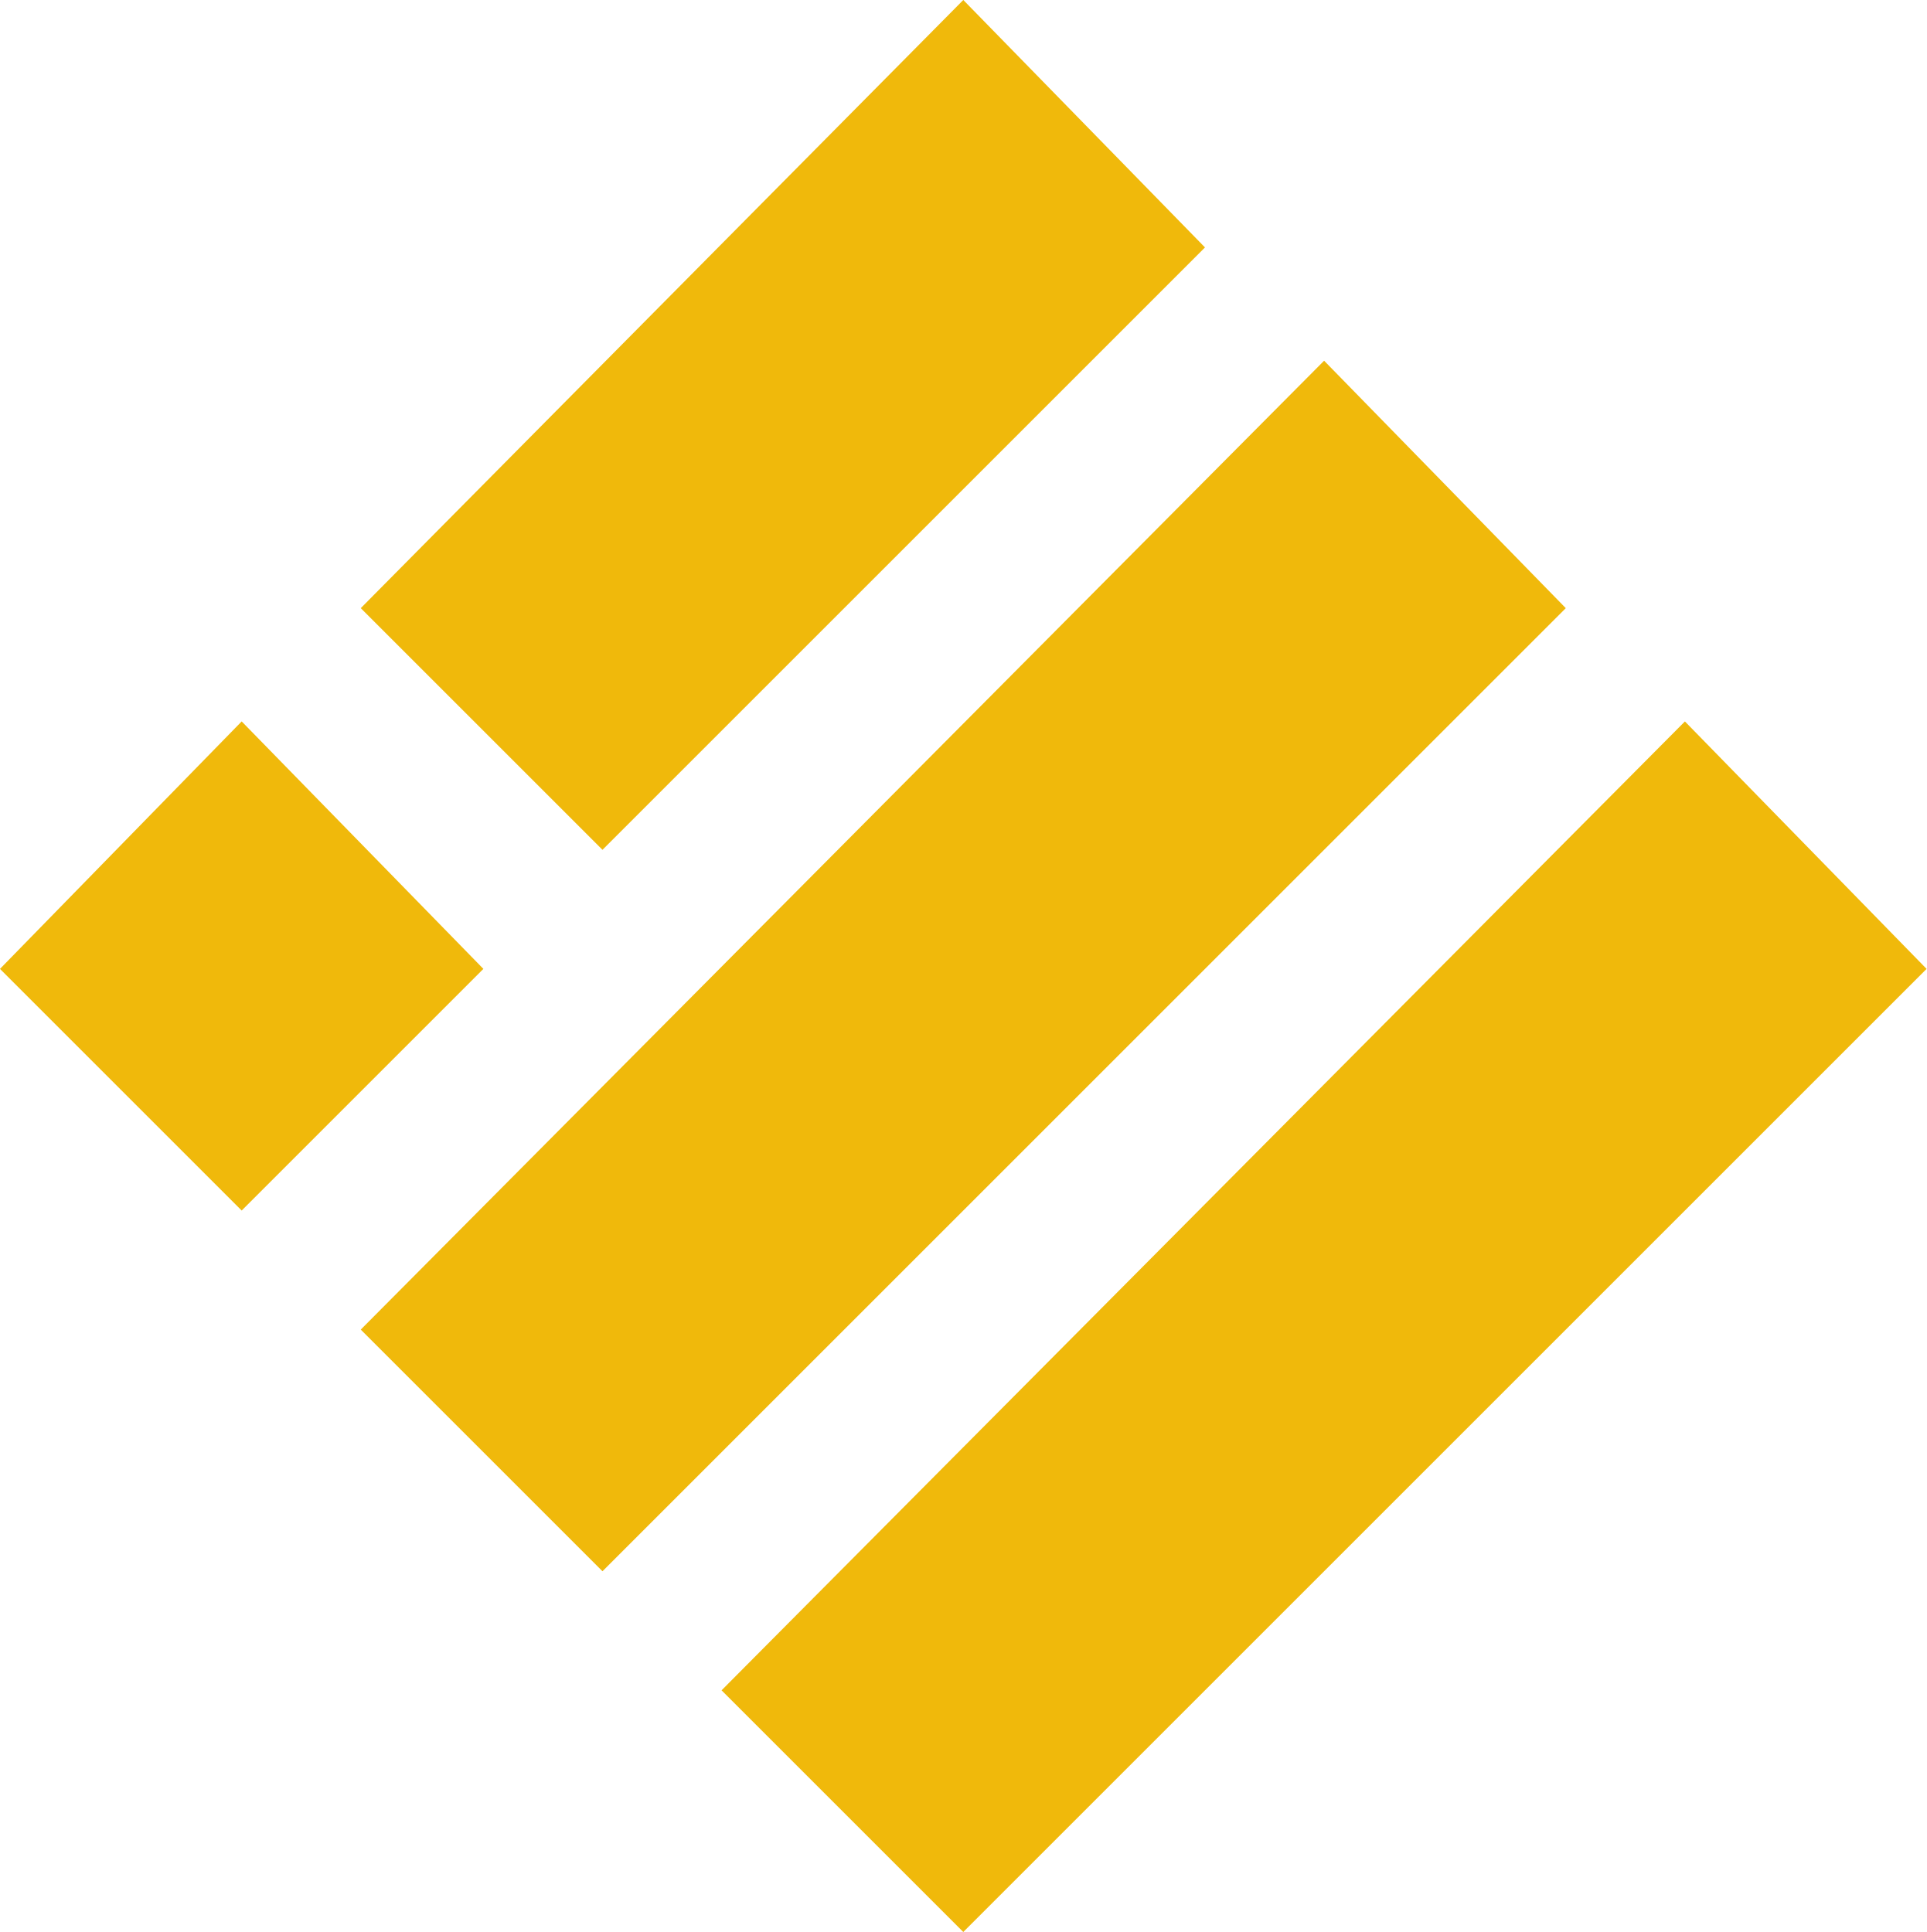
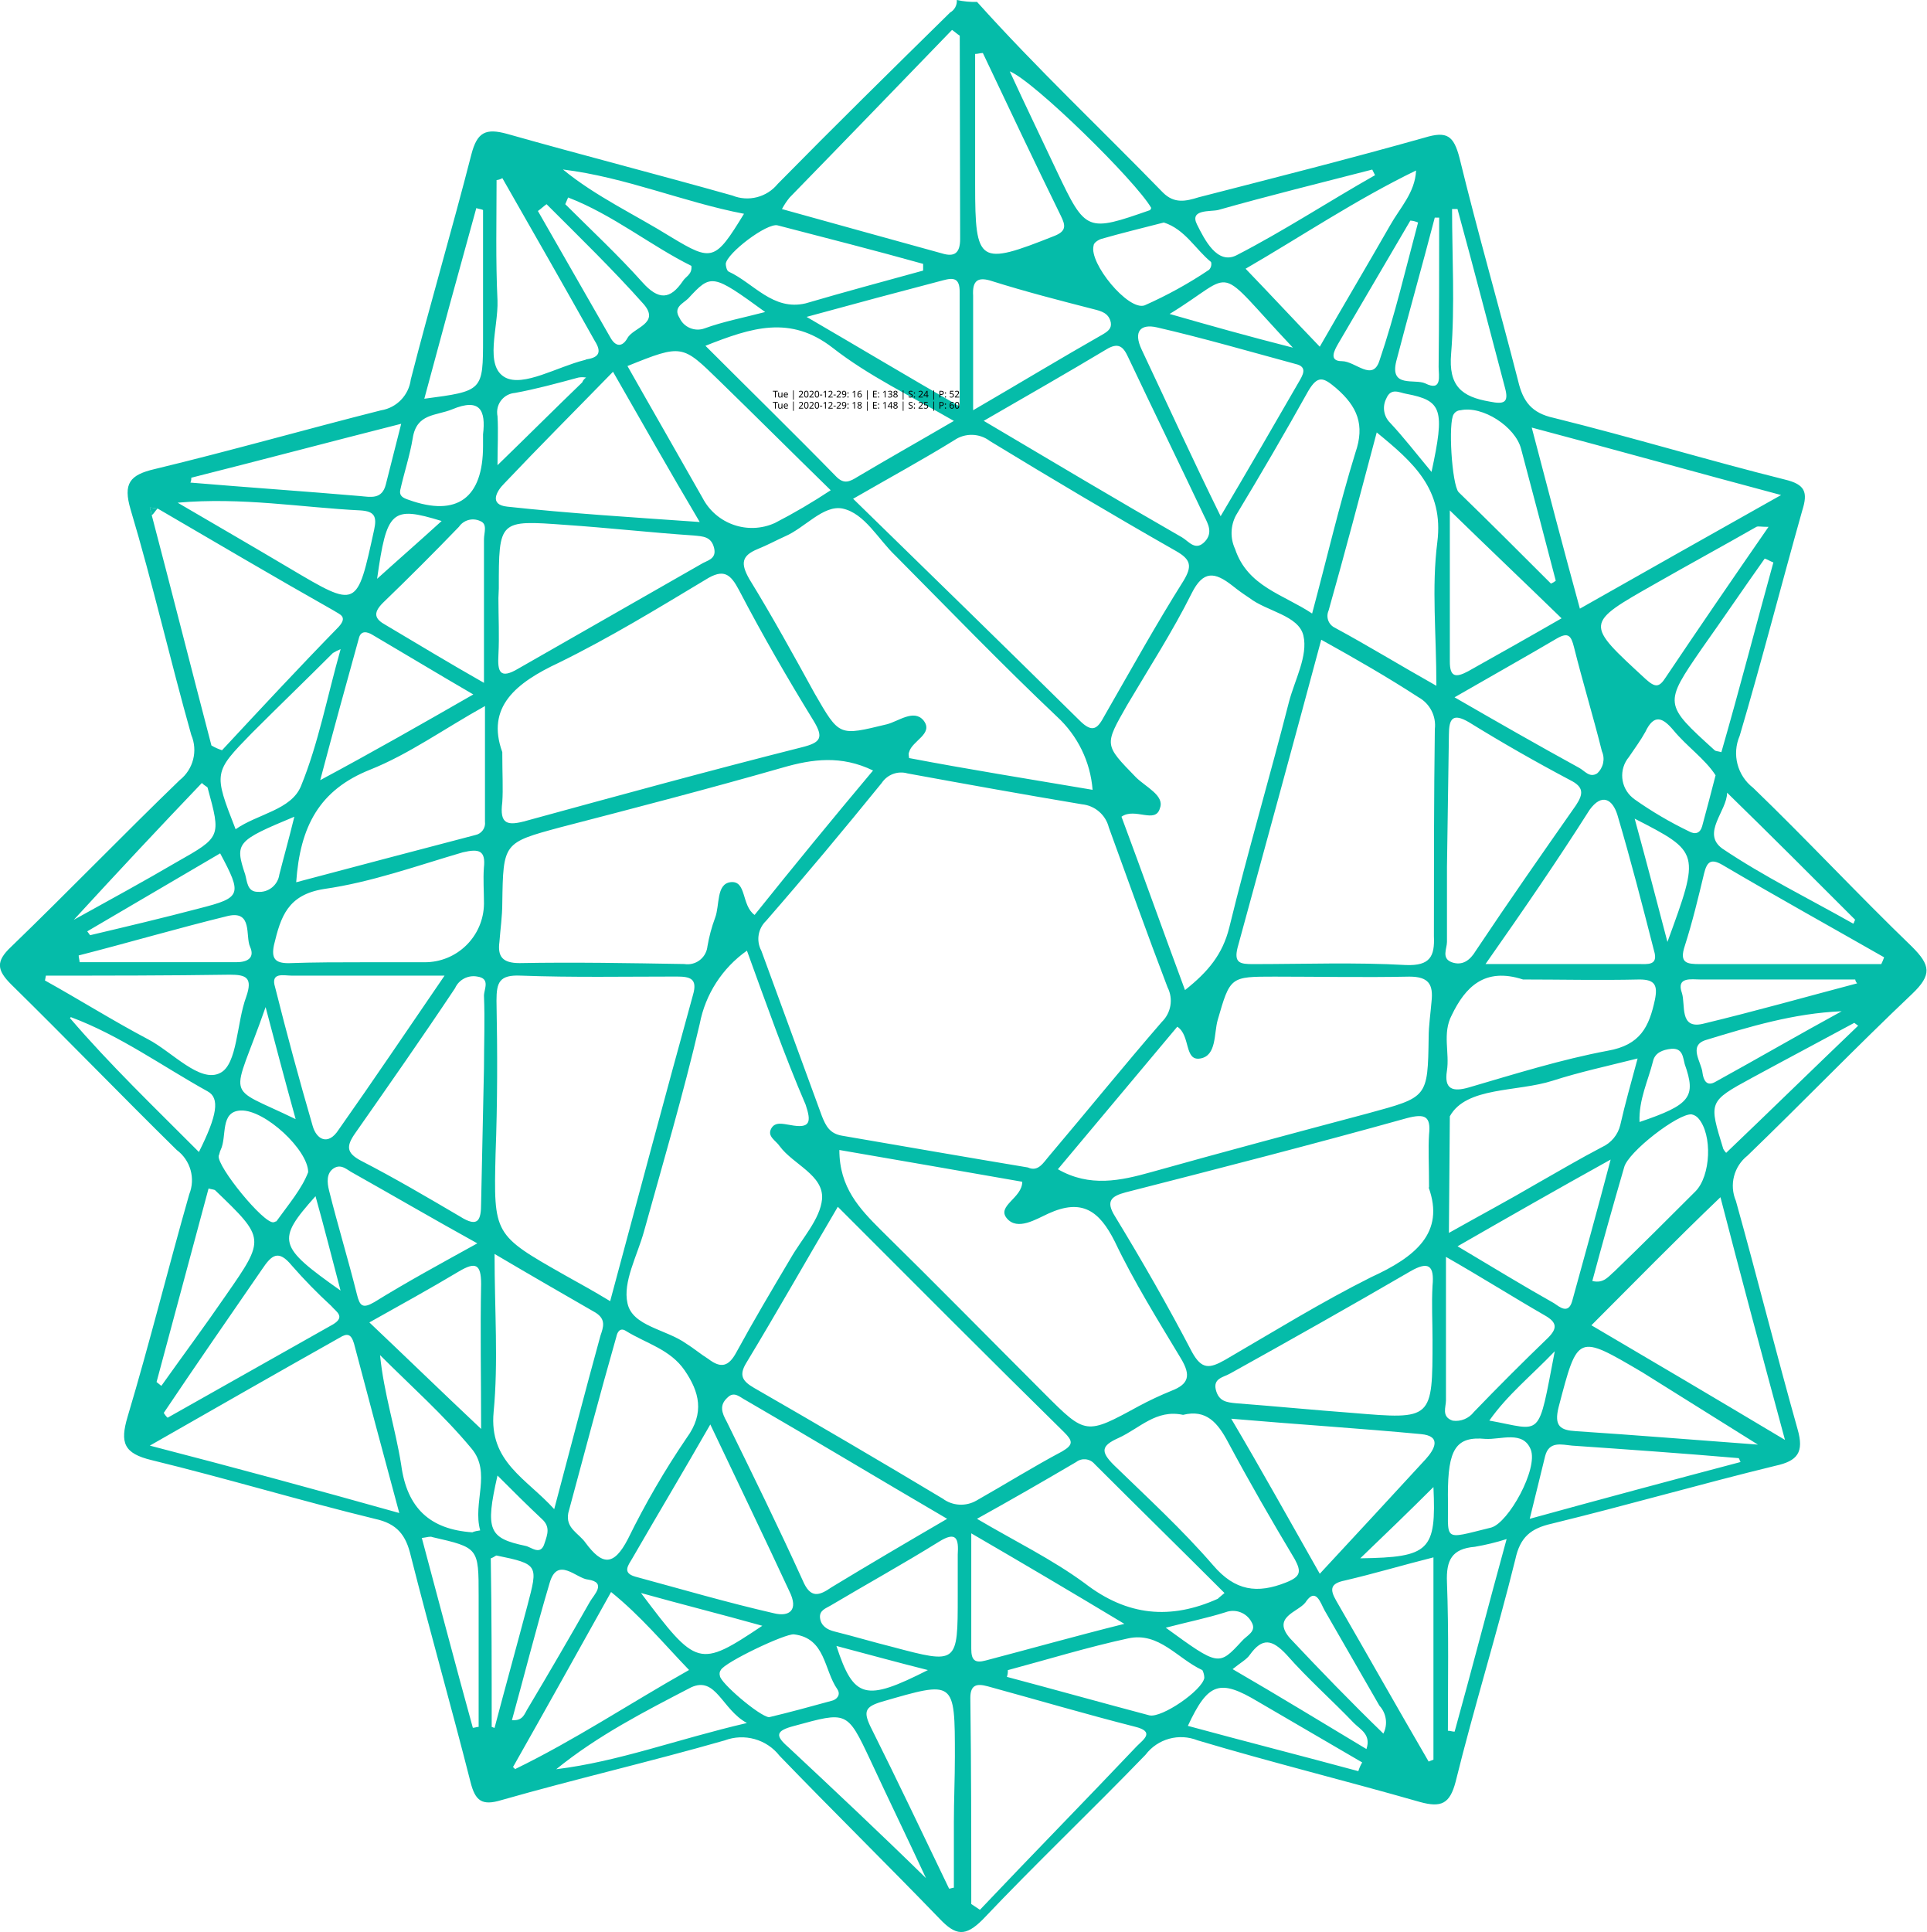
- <svg xmlns="http://www.w3.org/2000/svg" viewBox="0 0 336.41 337.42">
-   <defs>
-     <style>.cls-1{fill:#f0b90b;stroke:#f0b90b;}</style>
-   </defs>
-   <g id="Layer_2" data-name="Layer 2">
-     <g id="Layer_1-2" data-name="Layer 1">
-       <path class="cls-1" d="M168.2.71l41.5,42.5L105.2,147.71l-41.5-41.5Z" />
-       <path class="cls-1" d="M231.2,63.71l41.5,42.5L105.2,273.71l-41.5-41.5Z" />
-       <path class="cls-1" d="M42.2,126.71l41.5,42.5-41.5,41.5L.7,169.21Z" />
-       <path class="cls-1" d="M294.2,126.71l41.5,42.5L168.2,336.71l-41.5-41.5Z" />
-     </g>
+ <svg xmlns="http://www.w3.org/2000/svg" version="1.1" id="Layer_1" x="0px" y="0px" viewBox="0 0 2493 2499.7" style="enable-background:new 0 0 2493 2499.7;" xml:space="preserve">
+   <style type="text/css">
+ 	.st0{fill:#05BCA9;}
+ 	.st1{font-family:'MyriadPro-Regular';}
+ 	.st2{font-size:12px;}
+ </style>
+   <g>
+     <path class="st0" d="M2474.3,1224.9c-69.8-67.3-135.8-138.3-205.6-205.6c-20.5-15.8-27.7-43.5-17.4-67.3   c28.7-97.2,53.6-194.4,81-291.6c7.5-23.7,3.7-33.6-22.4-39.9c-99.7-24.9-198.1-54.8-299.1-79.8c-28.7-6.2-39.9-21.2-46.1-47.4   c-24.9-97.2-52.3-191.9-76-289.1c-7.5-28.7-16.2-34.9-44.9-26.2c-97.2,27.4-195.6,52.3-292.8,77.3c-16.2,5-31.2,8.7-46.1-6.2   C1425.1,167,1341.6,88.5,1264.4,2.5l0,0c-8.8,0.2-17.6-0.6-26.2-2.5c0.5,6.6-2.9,13-8.7,16.2c-74.8,73.5-149.5,147-223.1,221.8   c-14.1,17.3-37.9,23.4-58.6,15c-97.2-27.4-194.4-52.3-291.6-79.8c-27.4-7.5-38.6-2.5-46.1,26.2c-24.9,97.2-53.6,194.4-78.5,291.6   c-2.6,20.4-18.3,36.7-38.6,39.9c-98.4,24.9-194.4,52.3-292.8,76c-32.4,7.5-41.1,18.7-31.2,52.3c28.7,96,51.1,194.4,78.5,291.6   c8.8,20.7,2.7,44.6-15,58.6c-73.5,71-144.6,144.6-218.1,215.6c-19.9,18.7-18.7,29.9,0,48.6c72.3,71,142.1,143.3,214.3,214.3   c17.8,13.2,24.5,36.8,16.2,57.3c-27.4,96-51.1,191.9-79.8,287.9c-10,33.6-5,47.4,31.2,56.1c97.2,23.7,191.9,52.3,289.1,76   c28.7,6.2,39.9,21.2,46.1,47.4c24.9,98.4,52.3,194.4,77.3,292.8c6.2,24.9,15,31.2,39.9,23.7c96-27.4,193.1-49.8,289.1-77.3   c25.5-9.6,54.3-1.5,71,19.9c68.5,71,138.3,139.6,206.9,210.6c21.2,22.4,33.6,23.7,56.1,1.2c68.5-72.3,140.8-140.8,210.6-213.1   c15.7-20.7,43.2-28.3,67.3-18.7c96,28.7,191.9,52.3,287.9,79.8c27.4,7.5,38.6,2.5,46.1-26.2c23.7-96,53.6-191.9,77.3-287.9   c6.2-28.7,19.9-39.9,47.4-46.1c97.2-23.7,191.9-51.1,289.1-74.8c28.7-6.2,37.4-17.4,28.7-47.4c-27.4-97.2-52.3-196.9-79.8-295.3   c-8.8-20.7-2.7-44.6,15-58.6c71-68.5,140.8-140.8,213.1-209.3C2500.5,1261.1,2498,1248.6,2474.3,1224.9z M626.3,1168.9   c0,0.1,0,0.2,0,0.3c-0.4,42.3-35,76.2-77.3,75.8h-77.3l0,0c-32.4,0-64.8,0-98.4,1.2c-17.4,0-22.4-6.2-18.7-23.7   c8.7-36.1,17.4-64.8,64.8-72.3c61.1-8.7,119.6-29.9,179.4-47.4c21.2-5,29.9-2.5,27.4,19.9C625.1,1137.7,626.3,1153.9,626.3,1168.9z    M622.6,1848.8c-51.4-48.4-97.4-93.1-144.6-137.8c39.9-22.4,78.5-43.6,115.9-66c21.2-12.5,28.7-10,28.7,16.2   C621.4,1722,622.6,1784.2,622.6,1848.8z M484.3,1684.8c-15,8.7-18.7,5-22.4-10c-11.2-44.9-24.9-89.7-36.1-134.6   c-2.5-10-3.7-22.4,6.2-28.7c10-6.2,17.4,2.5,24.9,6.2c51.1,28.7,102.2,58.6,160.8,91C570.3,1634.9,526.6,1658.6,484.3,1684.8z    M389.6,1016.8c-12.5,31.2-56.1,36.1-84.7,56.1v0c-28.7-73.5-28.7-73.5,21.2-124.6c34.9-34.9,69.8-68.5,104.7-103.4   c3.2-2,6.5-3.6,10-5C423.2,902.2,412,962,389.6,1016.8z M464.3,826.2c2.5-11.2,11.2-8.7,17.4-5c42.4,24.9,83.5,49.8,130.8,77.3h0   c-67.3,38.6-128.4,73.5-198.1,110.9C431.9,943.3,448.1,884.7,464.3,826.2z M333.5,1153.9c-13.7,0-13.7-13.7-16.2-22.4   c-13.7-41.1-11.2-43.6,63.6-74.8c-7,28.7-13.7,52.3-19.4,74.8C359.6,1145.2,347.3,1155.1,333.5,1153.9z M258.7,1175.1   c-47.4,12.5-94.7,23.7-142.1,34.9l-3.7-5l172-100.9C313.6,1157.7,312.3,1161.4,258.7,1175.1z M294.9,1185.1   c32.4-7.5,22.4,26.2,28.7,39.9c6.2,13.7-2.5,19.9-17.4,19.9H103c0-2.5-1.2-6.2-1.2-8.7C165.3,1220,228.8,1201.3,294.9,1185.1z    M343.7,1303c12.4,47.1,24.8,94.2,38.9,145C288.1,1402,300.3,1427.9,343.7,1303z M311.6,1436.8c31.2-1.2,87.2,51.1,87.2,79.8h0   c-8,21.2-24.9,41.1-41.1,63.6c-1.2,0-2.5,1.2-3.7,1.2c-12.5,2.5-73.5-72.3-71-86c1.2-2.5,1.2-5,2.5-7.5   C294.1,1470.4,284.2,1438,311.6,1436.8z M339,1642.4c12.5-18.7,21.2-26.2,38.6-5c16.1,18.4,33.1,35.8,51.1,52.3   c6.2,7.5,18.7,13.7,2.5,23.7c-71,39.9-143.3,81-214.3,120.9c-2-1.8-3.6-3.9-5-6.2C253.7,1765.8,296.1,1704.7,339,1642.4z    M408.3,1547.7L408.3,1547.7c11.2,39.9,21.2,79.8,32.4,122.1C359.7,1612.5,357.2,1605,408.3,1547.7z M438.2,1461.7   c-13.7,21.2-28.7,12.5-33.6-5c-17.4-59.8-33.6-119.6-48.6-179.4c-6.2-19.9,11.2-15,21.2-15h198.1   C526.6,1333.4,483,1398.2,438.2,1461.7z M615.1,1080.4c-76,19.9-152,39.9-231.8,61.1l0,0c5-72.3,29.9-119.6,96-145.8   c49.8-19.9,94.7-52.3,148.3-82.2v149.5C628.7,1071.1,623.3,1078.8,615.1,1080.4z M626.3,697.8v185.7h0   c-46.1-26.2-87.2-51.1-127.1-74.8c-13.7-7.5-17.4-15-3.7-28.7c33.6-32.4,66-64.8,98.4-98.4c6.1-8.9,17.7-12,27.4-7.5   C631.3,677.9,626.3,689.1,626.3,697.8z M488,748.9c12.5-88.5,18.7-94.7,83.5-74.8C542.8,700.3,514.2,725.2,488,748.9z M616.4,269.2   c2.5,1.2,6.2,1.2,8.7,2.5l0,165.7c0,68.5,0,68.5-76,78.5C571.5,432.4,593.9,350.2,616.4,269.2z M534.1,567   c5-32.4,29.9-28.7,51.1-37.4c36.1-15,43.6,1.2,39.9,32.4v15h0c0,67.3-33.6,92.2-96,69.8c-7.5-2.5-12.5-5-11.2-12.5   C522.9,611.8,530.4,589.4,534.1,567z M247.5,618.1c89-22.4,178.2-46.1,271.7-69.8c-7.5,29.9-13.7,53.6-19.9,78.5   c-5,19.9-19.9,16.2-33.6,15c-72.3-6.2-145.8-11.2-219.3-17.4C247.3,622.4,247.7,620.2,247.5,618.1z M466.8,660.4   c17.4,1.2,21.2,7.5,17.4,24.9c-22.4,102.2-21.2,102.2-109.7,49.8c-46.1-27.4-93.5-54.8-144.6-84.7   C313.6,643,390.8,656.7,466.8,660.4z M196.4,666.7c-1.2-3.7-1.2-6.2-2.5-10c3.7,0,6.2,1.2,10,1.2h0c74.8,43.6,150.8,88.5,228,132.1   c7.5,5,18.7,7.5,6.2,21.2c-51.1,52.3-100.9,105.9-150.8,159.5c-4.8-1.6-9.4-3.6-13.7-6.2C247.5,864.8,222.6,766.4,196.4,666.7z    M261.2,1013.1c3.7,3.7,7.5,5,7.5,6.2c17.4,63.6,17.4,63.6-39.9,96c-42.4,24.9-86,48.6-133.3,74.8   C152.8,1127.7,206.4,1070.4,261.2,1013.1z M59.4,1262.3L59.4,1262.3c79.8,0,158.3,0,238-1.2c21.2,0,29.9,3.7,21.2,28.7   c-12.5,33.6-11.2,87.2-33.6,98.4c-26.2,13.7-62.3-27.4-93.5-43.6c-44.9-23.7-88.5-51.1-133.3-76   C58.6,1266.5,59.1,1264.4,59.4,1262.3z M90.5,1317.2l1.2-1.2c63.6,23.7,118.4,63.6,176.9,96c16.2,8.7,12.5,31.2-11.2,78.5   C200.2,1433,142.8,1378.2,90.5,1317.2z M269.9,1537.7c3.7,1.2,7.5,1.2,8.7,2.5c64.8,62.3,64.8,62.3,13.7,135.8   c-27.4,39.9-56.1,78.5-83.5,117.1l-6.2-5L269.9,1537.7z M193.9,1870.4c87.2-49.8,165.7-94.7,245.5-139.6c10-6.2,15-5,18.7,7.5   c18.7,71,37.4,140.8,58.6,219.3C405.8,1926.5,304.8,1899.1,193.9,1870.4z M619.4,2234.3c-2.5,0-5,1.2-7.5,1.2   c-22.4-81-43.6-162-66-245.5l-0.5,0c8.7-1.2,11.2-2.5,14.2-1.2c59.8,13.7,59.8,13.7,59.8,76V2234.3z M621.4,1980.1   c-8.7,1.2-10,2.5-10,2.5c-54.8-3.7-84.7-31.2-92.2-87.2c-7.5-47.4-22.4-92.2-27.4-142.1c39.9,39.9,82.2,77.3,118.4,120.9   C636.3,1905.3,611.4,1944,621.4,1980.1z M626.3,1382l-3.7,174.5c0,22.4-3.7,32.4-27.4,17.4c-42.4-24.9-84.7-49.8-128.4-72.3   c-18.7-10-18.7-18.7-7.5-34.9c43.6-62.3,87.2-124.6,129.6-188.2c4.9-11,16.8-17.2,28.7-15c17.4,2.5,8.7,16.2,8.7,24.9   C627.6,1319.6,626.3,1350.8,626.3,1382z M1698,793.8c-37.4-24.9-83.5-34.9-99.7-83.5c-6.5-13.9-6-30.1,1.2-43.6   c32.4-53.6,63.6-107.2,93.5-160.8c12.5-21.2,19.9-17.4,36.1-3.7c27.4,23.7,37.4,47.4,24.9,83.5C1732.9,654.2,1716.7,724,1698,793.8   z M1853.8,1733.4L1853.8,1733.4c0,103.4,0,103.4-103.4,94.7c-49.8-3.7-100.9-8.7-150.8-12.5c-12.5-1.2-22.4-2.5-26.2-17.4   c-3.7-15,10-16.2,18.7-21.2c78.5-43.6,155.8-87.2,233-132.1c23.7-13.7,31.2-7.5,28.7,18.7   C1852.5,1687.3,1853.8,1709.7,1853.8,1733.4z M1403.9,2048.6c-42.4-31.2-91-54.8-139.6-83.5c44.9-24.9,86-48.6,128.4-73.5   c7.3-5.6,17.7-4.5,23.7,2.5c54.8,54.8,110.9,109.7,168.2,167l0,0c-7.5,6.2-8.7,7.5-8.7,7.5C1514.8,2096,1458.8,2091,1403.9,2048.6z    M1455,2101c-64.8,16.2-122.1,32.4-179.4,47.4c-13.7,3.7-18.7,0-18.7-15v-149.5C1325.4,2023.7,1386.5,2059.8,1455,2101z    M822,2039.9c-17.4-5-8.7-15-3.7-23.7c32.4-56.1,66-112.2,100.9-173.2l0,0c36.1,76,69.8,145.8,102.2,215.6   c12.5,24.9,0,33.6-19.9,28.7C941.6,2073.6,881.8,2056.1,822,2039.9z M986.5,2103.5c-82.2,54.8-84.7,53.6-157-42.4   C883,2076,932.9,2088.5,986.5,2103.5z M797.6,1729.6c1.2-6.2,5-12.5,12.5-7.5c26.2,16.2,57.3,23.7,76,51.1s26.2,54.8,2.5,87.2   c-28.4,41.7-53.8,85.5-76,130.8c-18.7,36.1-33.6,33.6-54.8,5c-8.7-12.5-26.2-18.7-22.4-38.6v0   C755.9,1881.7,775.9,1805.6,797.6,1729.6z M643.8,538.3c-0.2-1-0.4-2.1-0.4-3.1c-1.1-13.7,9.2-25.7,22.9-26.8   c27.4-5,54.8-12.5,82.2-19.9h0c3.3-0.6,6.7-0.6,10,0c-2.3,1.5-4.1,3.7-5,6.2c-34.9,33.6-69.8,68.5-109.7,107.2   C643.8,578.2,645,558.3,643.8,538.3z M652.5,625.6c44.9-47.4,91-93.5,140.8-144.6h0c38.6,67.3,72.3,127.1,112.2,194.4   c-88.5-6.2-169.5-11.2-249.2-19.9C632.6,653,642.5,635.5,652.5,625.6z M1077.4,449.9c46.1,36.1,100.9,62.3,157,94.7   c-44.9,26.2-84.7,48.6-124.6,72.3c-10,6.2-17.4,10-27.4,0c-54.8-56.1-110.9-110.9-169.5-169.5   C972.8,423.7,1022.6,407.5,1077.4,449.9z M1043.8,410L1043.8,410c63.6-17.4,119.6-32.4,176.9-47.4c13.7-3.7,21.2-2.5,21.2,15v148.3   C1174.6,487.2,1112.3,449.9,1043.8,410z M1195.1,932.1c-12.5-15-32.4,1.2-47.4,5c-62.3,15-61.1,16.2-93.5-39.9   c-27.4-49.8-54.8-99.7-84.7-148.3c-11.2-19.9-10-29.9,11.2-38.6c12.5-5,23.7-11.2,34.9-16.2c26.2-11.2,49.8-41.1,74.8-36.1   c28.7,6.2,46.1,39.9,68.5,61.1c69.3,69.8,137.8,140.8,208.9,208.1c26.8,24.6,43.3,58.4,46.1,94.7l0,0   c-80.5-13.7-159.5-26.2-237.5-41.1c0-2.5-1.2-5,0-7.5C1180.1,958.3,1208.8,949.5,1195.1,932.1z M645,773.8l0.5-12.5   c0-88.5,0-88.5,86-82.2c54.8,3.7,110.9,10,165.7,13.7c12.5,1.2,23.2,1.2,26.9,16.2s-10,16.2-17.4,21.2L671.2,864.8   c-24.9,15-27.4,3.7-26.2-17.4C646.3,822.4,645,798.8,645,773.8z M723.5,857.3c66-32.4,127.1-69.8,189.4-107.2   c23.7-15,32.4-7.5,43.6,13.7c29.9,57.3,62.3,113.4,96,168.2c13.7,22.4,10,28.7-15,34.9c-118.4,29.9-236.8,62.3-355.1,94.7   c-26.2,7.5-36.1,5-32.4-23.7c1.2-17.4,0-36.1,0-64.8h0C628.8,914.7,667.5,883.5,723.5,857.3z M646.3,1218.7   c1.2-16.2,3.7-33.6,3.7-49.8c1.2-78.5,1.2-78.5,74.8-98.4c96-24.9,191.9-49.8,287.9-77.3c38.6-11.2,76-16.2,117.1,3.7l0,0   c-52.3,62.3-103.4,124.6-153.3,186.9c-17.4-12.5-10-44.9-31.2-42.4c-18.7,2.5-13.7,29.9-19.9,46.1c-4.5,12.1-7.8,24.6-10,37.4   c0,0.3-0.1,0.7-0.1,1c-2.3,14.1-15.6,23.7-29.8,21.4c-71-1.2-142.1-2.5-213.1-1.2C650,1246.1,643.8,1237.4,646.3,1218.7z    M911.7,424.9c-12.7,4.6-26.8-1.4-32.4-13.7c-8.7-13.7,5-18.7,11.2-24.9c29.9-32.4,31.2-32.4,99.7,17.4   C961.5,411.2,935.4,416.2,911.7,424.9z M883.5,363.9c-16.2,23.7-31.2,24.9-52.3,1.2c-31.2-34.9-66-67.3-99.7-100.9   c1.2-2.5,2.5-6.2,3.7-8.7c58.1,22.4,106.7,62.3,159.5,88.5C896,355.1,887.3,357.6,883.5,363.9z M930.4,492.2   c47.4,46.1,93.5,92.2,144.6,142.1c-23.3,15.4-47.4,29.6-72.3,42.4c-34.8,15.7-75.8,1.5-93.5-32.4c-32.4-57.3-64.8-113.4-97.2-170.7   h0C883,444.9,883,446.1,930.4,492.2z M642.5,1294.7c0-23.7,3.7-33.6,31.2-32.4c67.3,2.5,134.6,1.2,201.9,1.2   c17.4,0,27.4,2.5,21.2,23.7c-36.1,130.8-71,261.7-107.2,396.3c-22.4-13.7-41.1-23.7-58.6-33.6c-92.2-52.3-92.2-52.3-89.7-157   C643.8,1426.8,643.8,1360.8,642.5,1294.7z M940.4,1839.3c-6.2-11.2-10-21.2,1.2-31.2c8.7-8.7,16.2,0,23.7,3.7   c86,49.8,170.7,100.9,260.4,153.3c-53.6,31.2-102.2,59.8-149.5,88.5c-16.2,11.2-27.4,15-37.4-8.7   C1007.7,1976.4,974,1907.8,940.4,1839.3z M916.7,1758.3c-10-6.2-18.7-13.7-28.7-19.9c-26.2-18.7-69.8-22.4-76-52.3   c-6.2-27.4,12.5-61.1,21.2-92.2c24.9-89.7,51.1-178.2,72.3-269.2c7.3-38.3,29.2-72.2,61.1-94.7c24.9,68.5,48.6,135.8,76,199.4   c7.5,22.4,6.2,31.2-19.9,26.2c-8.7-1.2-19.9-5-24.9,5s6.2,15,11.2,22.4c17.4,23.7,57.3,37.4,54.8,68.5   c-2.5,26.2-26.2,51.1-41.1,77.3c-23.7,39.9-47.4,79.8-69.8,120.9C942.9,1768.3,932.9,1770.7,916.7,1758.3z M1063.7,1444.3   c-26.2-71-52.3-143.3-78.5-214.3c-6.9-12.8-4.3-28.6,6.2-38.6c51.1-58.6,100.9-118.4,149.5-178.2c7.3-11.1,20.9-16.2,33.6-12.5   c74.8,13.7,150.8,27.4,225.5,39.9c16.8,1.6,30.8,13.6,34.9,29.9c24.9,68.5,49.8,138.3,76,206.9c7.7,15,4.6,33.2-7.5,44.9   c-48.6,56.1-96,114.6-144.6,172c-8.7,10-15,22.4-28.7,16.2v0c-82.2-13.7-160.8-27.4-240.5-41.1   C1073.7,1466.7,1068.7,1456.7,1063.7,1444.3z M1322.9,1529c0,21.2-33.6,31.2-19.9,47.4s37.4,1.2,53.6-6.2c43.6-19.9,66-3.7,86,36.1   c24.9,52.3,56.1,102.2,86,152c12.5,21.2,10,32.4-12.5,41.1c-14.5,5.9-28.6,12.5-42.4,19.9c-68.5,37.4-68.5,37.4-122.1-16.2   c-71-71-140.8-142.1-211.8-211.8c-27.4-27.4-53.6-54.8-53.6-103.4C1165.9,1501.6,1244.4,1515.3,1322.9,1529z M1585.9,2086   c12.8-4.8,27.1,0.5,33.6,12.5c7.5,12.5-6.2,17.4-12.5,24.9c-29.9,32.4-29.9,32.4-98.4-17.4   C1537.3,2098.5,1562.2,2093.5,1585.9,2086z M1569.7,2025c-39.9-46.1-84.7-87.2-128.4-129.6c-17.4-17.4-16.2-24.9,6.2-34.9   c27.4-12.5,48.6-37.4,83.5-29.9h0c29.9-7.5,44.9,10,58.6,36.1c27.4,51.1,56.1,100.9,86,150.8c8.7,16.2,7.5,22.4-11.2,29.9   C1627,2062.3,1598.3,2058.6,1569.7,2025z M1774.5,1652.4c-64.8,32.4-127.1,71-189.4,107.2c-19.9,11.2-29.9,12.5-42.4-10   c-31.2-59.8-64.8-118.4-99.7-175.7c-12.5-19.9-5-26.2,13.7-31.2c122.1-31.2,243-62.3,363.9-96c23.7-6.2,31.2-2.5,28.7,21.2   c-1.2,18.7,0,38.6,0,68.5h-0.5C1870,1595,1831.8,1626.2,1774.5,1652.4z M1852.5,1296c-1.2,15-3.7,31.2-3.7,46.1   c-1.2,78.5-1.2,77.3-78.5,98.4c-93.5,24.9-186.9,49.8-280.4,76c-39.9,11.2-79.8,19.9-120.9-3.7l154.5-184.4   c17.4,11.2,8.7,44.9,29.9,41.1c21.2-3.7,17.4-32.4,22.4-49.8c16.2-56.1,16.2-56.1,73.5-56.1c57.3,0,115.9,1.2,174.5,0   C1848.8,1263.6,1855,1273.5,1852.5,1296z M1590.8,1200c-8.7,34.9-27.4,57.3-57.3,81c-28.7-77.3-54.8-150.8-82.2-224.3l0,0   c17.4-12.5,44.1,10,49.8-11.2c6.2-16.2-18.7-27.4-31.2-39.9c-41.1-42.4-41.1-41.1-11.2-93.5c28.7-48.6,58.6-94.7,83.5-144.6   c15-29.9,29.9-27.4,52.3-10c7.2,5.8,14.7,11.2,22.4,16.2c22.4,17.4,63.6,22.4,69.8,48.6c6.2,26.2-11.2,57.3-18.7,86   C1643.2,1005.6,1614.5,1102.8,1590.8,1200z M1676.8,471c16.2,3.7,8.7,15,3.7,23.7c-32.4,56.1-64.8,112.2-100.9,173.2h0   c-37.4-76-69.8-147-102.2-215.6c-11.2-23.7-1.2-33.6,19.9-28.7C1557.2,437.4,1617,454.8,1676.8,471z M1513.6,406.2   c89.7-54.8,54.8-67.3,159.5,43.6C1614.5,434.9,1565.9,421.2,1513.6,406.2z M1558.4,667.9c5,10,11.2,21.2,1.2,32.4   c-12.5,13.7-21.2,0-29.9-5c-84.7-48.6-168.2-98.4-256.7-150.8c56.1-32.4,108.4-62.3,158.3-92.2c16.2-10,22.4-3.7,28.7,10   C1492.4,530.8,1526,599.4,1558.4,667.9z M1736.6,467.3c-17.4,0-10-13.7-5-22.4c31.2-53.6,62.3-105.9,93.5-159.5   c3.4,0.2,6.8,1.1,10,2.5h0c-15.7,58.6-29.9,119.6-49.8,178.2C1776.5,494.7,1754.1,467.3,1736.6,467.3z M1798.9,291.6   c-29.9,52.3-61.1,104.7-91,157c-33.6-34.9-63.6-67.3-96-100.9c71-41.1,143.3-89.7,220.6-127.1   C1831.3,249.2,1811.4,269.2,1798.9,291.6z M1576.4,271.7c66-18.7,132.1-34.9,199.4-52.3l3.7,7.5h-0.5   c-59.3,33.6-118.4,72.3-178.9,103.4c-24.9,12.5-41.1-19.9-51.1-39.9S1566.4,274.1,1576.4,271.7z M1506.1,287.9   c27.4,8.7,41.1,34.9,61.1,51.1c1,3.5,0,7.3-2.5,10c-26.4,17.8-54.4,33.2-83.5,46.1c-21.2,7.5-72.3-54.8-66-77.3   c0-3.7,6.2-7.5,10-8.7C1451.3,301.6,1477.4,295.3,1506.1,287.9z M1489.9,269.2c-0.7,0.6-1.2,1.5-1.2,2.5   c-82.2,28.7-83.5,28.7-120.9-49.8c-19.9-42.4-39.9-83.5-61.1-129.6C1337.9,104.7,1470,234.3,1489.9,269.2z M1261.9,69.8   c3.7,0,6.2-1.2,10-1.2c33.6,71,67.3,142.1,100.9,210.6c6.2,12.5,7.5,19.9-8.7,26.2c-97.2,38.6-102.2,36.1-102.2-66V69.8z    M1284.3,363.9c43.6,13.7,87.2,24.9,130.8,36.1c10,2.5,19.9,5,22.4,17.4c1.2,7.5-3.7,11.2-10,15c-54.8,31.2-108.4,63.6-168.2,98.4   V382.6C1258.1,362.6,1265.6,357.6,1284.3,363.9z M1281.1,570.7c79.8,48.6,159.5,96,240.5,142.1c19.9,11.2,21.2,19.9,10,38.6   c-36.1,57.3-68.5,115.9-102.2,174.5c-8.7,16.2-15,23.7-32.4,6.2c-96-94.7-191.9-188.2-292.8-286.6h-0.5c49.8-28.7,91-51.1,131.3-76   C1249,559.9,1267.6,560.4,1281.1,570.7z M1021.9,255.5c70.5-72.3,140.3-144.6,210.1-216.8c3.7,2.5,6.2,5,10,7.5l0.5,262.9   c0,18.7-7.5,23.7-23.7,18.7c-67.3-18.7-135.8-37.4-206.9-57.3C1014.8,265.1,1018.1,260.1,1021.9,255.5z M1006.4,291.6   c62.3,16.2,125.9,32.4,188.2,49.8v8.7c-49.8,13.7-100.9,27.4-152,42.4c-42.4,10-67.3-26.2-99.7-41.1c-2.5-1.2-3.7-7.5-3.7-10   C940.4,327.7,992.7,287.9,1006.4,291.6z M962.8,276.6c-37.4,61.1-41.1,62.3-94.7,29.9c-46.1-28.7-97.2-52.3-139.6-87.2   C810,229.3,884.8,261.7,962.8,276.6z M707.3,264.2c42.4,42.4,86,84.7,125.9,129.6c21.2,24.9-13.7,29.9-21.2,43.6   c-6.2,11.2-15,12.5-22.4-1.2c-31.2-54.8-62.3-108.4-93.5-163.2C699.9,270.4,703.6,266.7,707.3,264.2z M643.8,388.8   c-2.5-52.3-1.2-103.4-1.2-155.8c2.6-0.3,5.2-1.1,7.5-2.5h0c39.9,69.8,79.8,139.6,119.6,210.6c8.7,13.7,6.2,21.2-10,23.7   c-1.2,0-2.5,1.2-3.7,1.2c-34.9,8.7-78.5,34.9-102.2,22.4C626.3,473.5,645,423.7,643.8,388.8z M638.8,1826.8   c6.2-64.8,1.2-130.8,1.2-204.4c48.6,28.7,89.7,52.3,130.8,76c13.7,8.7,10,18.7,6.2,29.9c-19.9,72.3-38.6,144.6-59.8,224.3   C681.2,1912.8,632.6,1891.6,638.8,1826.8z M643.8,1909.1L643.8,1909.1c19.9,19.9,38.6,38.6,57.3,56.1c11.2,10,7.5,19.9,3.7,31.2   c-5,17.4-17.4,5-24.9,3.7C632.6,1990.1,627.6,1980.1,643.8,1909.1z M640,2235.6c-1.2,0-2.5-1.2-3.7-1.2v0c0-73.5,0-145.8-1.2-218.1   c3.7-1.2,6.2-3.7,7.5-3.7c54.8,11.2,53.6,12.5,39.9,64.8C668.7,2129.6,653.8,2183.2,640,2235.6z M662.5,2225.6   c16.2-58.6,31.2-118.4,48.6-176.9c10-36.1,34.9-6.2,49.8-5c24.9,3.7,7.5,19.9,2.5,28.7c-26.2,46.1-52.3,91-79.8,137.1   C678.7,2216.9,677.4,2226.8,662.5,2225.6L662.5,2225.6z M663.7,2286.6c42.4-74.8,84.7-150.8,127.1-226.8   c38.6,31.2,67.3,66,100.9,100.9c-77.3,43.6-148.3,91-225.5,128.4L663.7,2286.6z M719.8,2289.1L719.8,2289.1   C719.8,2289.1,719.8,2289.1,719.8,2289.1c53.6-43.6,114.6-74.8,174.5-105.9c32.4-15,39.9,28.7,72.3,46.1   C875.6,2250.5,800.8,2279.2,719.8,2289.1z M995.2,2221.8L995.2,2221.8c-12.5-1.2-63.6-44.9-63.6-53.6c-0.8-2.5-0.4-5.3,1.2-7.5   c5-10,83.5-47.4,94.7-46.1c41.1,5,38.6,46.1,56.1,71c5,7.5-1.2,13.7-7.5,15C1048.8,2208.1,1021.4,2215.6,995.2,2221.8z    M1082.4,2129.6c42.4,11.2,78.5,21.2,118.4,31.2C1119.8,2201.9,1104.9,2198.2,1082.4,2129.6z M1020.1,2260.5   c-17.4-15-16.2-21.2,7.5-27.4c68.5-18.7,68.5-19.9,98.4,43.6c23.7,51.1,48.6,102.2,72.3,153.3   C1138.5,2371.4,1078.7,2315.3,1020.1,2260.5z M1234.4,2357.7v84.7c-2.5,0-3.7,1.2-6.2,1.2l0,0c-33.6-69.8-67.3-140.8-102.2-210.6   c-8.7-18.7-6.2-24.9,15-31.2c94.7-27.4,94.7-28.7,94.7,71C1235.7,2301.6,1234.4,2329,1234.4,2357.7z M1239.4,2064.8   c0,88.5,0,88.5-84.7,66c-24.9-6.2-49.8-13.7-74.8-19.9c-10-2.5-17.4-7.5-18.7-17.4c-1.2-10,7.5-12.5,13.7-16.2   c46.1-27.4,93.5-53.6,139.6-82.2c23.7-15,26.2-3.7,24.9,16.2V2064.8L1239.4,2064.8z M1220,1939c-81-48.6-162-96-244.2-143.3   c-15-8.7-19.9-16.2-10-32.4c39.9-66,77.3-132.1,118.4-201.9l0,0c99.7,99.7,195.1,195.6,292.8,291.6c11.2,11.2,12.5,16.2-2.5,24.9   c-37.4,19.9-73.5,42.4-110.9,63.6C1249.9,1949.4,1232.7,1948.5,1220,1939z M1471.2,2259.2c-67.3,71-135.8,140.8-203.1,211.8   l-11.2-7.5h0c0-88.5,0-176.9-1.2-266.7c0-17.4,8.7-18.7,22.4-15c63.6,17.4,127.1,36.1,190.7,52.3   C1494.9,2240.5,1479.9,2250.5,1471.2,2259.2z M1487.4,2219.4c-61.1-16.2-123.4-33.6-184.4-49.8c1-2.8,1.4-5.8,1.2-8.7h0   c51.1-13.7,103.9-29.9,155.8-41.1c39.9-8.7,63.6,26.2,96,41.1c1.6,3.1,2.4,6.5,2.5,10C1555.9,2187,1503.6,2223.1,1487.4,2219.4z    M1757.8,2291.6L1757.8,2291.6c-73.5-19.9-147-38.6-220.6-58.6c26.2-56.1,41.1-61.1,91-31.2l134.6,78.5   C1760.6,2283.9,1759,2287.7,1757.8,2291.6z M1768.3,2263c-56.1-33.6-110.9-67.3-173.2-103.4h0c10.7-8.7,18.2-12.5,22.4-18.7   c16.2-22.4,28.7-19.9,47.4,0c27.4,31.2,58.6,58.6,87.2,88.5C1760.8,2238,1774.5,2244.3,1768.3,2263z M1790.2,2243   c-42.4-41.1-82.2-82.2-120.9-123.4c-23.7-27.4,10-33.6,19.9-46.1c13.7-21.2,19.9,1.2,24.9,10l71,123.4   C1794.2,2216.8,1796.2,2231.1,1790.2,2243z M1855,2276.7c-2.5,1.2-3.7,1.2-6.2,2.5c-39.9-68.5-79.3-138.3-119.6-208.1   c-8.7-15-7.5-22.4,11.2-26.2c37.4-8.7,74.8-19.9,114.6-29.9V2276.7z M1760.3,2016.2c31.2-29.9,64.8-62.3,94.7-92.2   C1858.8,2006.3,1850,2015,1760.3,2016.2z M1845,1887.9c-43.6,47.4-88.5,96-137.1,148.3c-41.1-72.3-74.8-133.3-114.6-200.6   c87.2,7.5,167,12.5,245.5,19.9C1866.2,1858,1856.3,1875.4,1845,1887.9z M1856.8,943.3c-1.2,89.7-1.2,178.2-1.2,267.9   c1.2,26.2-5,38.6-36.1,37.4c-66-3.7-132.1-1.2-198.1-1.2c-16.2,0-24.9-1.2-19.9-21.2c36.1-132,72.2-264,108.3-398.5   c44.7,24.8,85.7,48.4,125.9,74.5C1850.4,910.3,1858.8,926.6,1856.8,943.3z M1860,701.6c-7.5,58.6-1.2,118.4-1.2,185.7   c-48.6-27.4-89.2-52.3-130.8-74.8c0,0-0.1,0-0.1-0.1c-8.6-3.8-12.4-13.8-8.6-22.4c21.2-74.8,41.1-150.8,62.3-230.5   C1828.8,598.1,1868.7,633,1860,701.6z M1852.5,610.6L1852.5,610.6c-20.7-24.9-36.1-44.9-53.6-63.6c-8.3-8.2-10.3-20.8-5-31.2   c6.2-15,17.4-7.5,26.2-6.2C1866.2,518.4,1870,529.6,1852.5,610.6z M1844.3,496c-13.7-6.2-46.1,6.2-37.4-28.7   c16.2-62.3,33.6-123.4,49.8-185.7h5.7c0,64.8,0,128.4-0.7,193.1C1861.7,486,1866.7,507.2,1844.3,496z M2400.8,1190.1   c-1.2,1.2-1.2,3.7-2.5,5v0c-57.3-32.4-115.9-61.1-169.5-97.2c-27.4-19.9,6.2-48.6,6.2-72.3   C2291.2,1080.4,2346,1135.2,2400.8,1190.1z M1878.7,1313.4c17.4-36.1,42.4-62.3,92.2-46.1l0,0c47.9,0,98.4,1.2,150.8,0   c19.9,0,23.7,7.5,19.9,26.2c-7.5,34.9-18.7,58.6-61.1,66c-59.8,11.2-119.6,29.9-179.4,47.4c-21.2,6.2-32.4,2.5-28.7-21.2   C1876.2,1362,1866.2,1337.1,1878.7,1313.4z M1876.2,660.4c51.1,49.8,97.2,93.5,144.6,139.6c-41.1,23.7-81,46.1-120.9,68.5   c-16.2,8.7-23.7,7.5-23.7-12.5V660.4z M2014.5,826.2c15-8.7,18.7-3.7,22.4,11.2c11.2,44.9,24.9,89.7,36.1,134.6   c4.4,9.9,1.8,21.5-6.2,28.7c-10,6.2-16.2-3.7-23.7-7.5c-52.3-28.7-104.7-58.6-160.8-91l0,0C1929.8,874.8,1972.2,851.1,2014.5,826.2   z M2142.1,755.2c43.6-24.9,87.2-48.6,130.8-73.5c2.5-1.2,5,0,16.2,0l-0.5,0c-47.4,68.5-91,132.1-132.8,194.4   c-8.7,13.7-13.7,13.7-26.2,2.5C2051.2,806.2,2049.9,807.5,2142.1,755.2z M2093,1054.2c17.4,58.6,32.4,117.1,47.4,175.7   c6.2,19.9-8.7,17.4-19.9,17.4h-198.1c49.8-71,93.5-134.6,134.6-199.4C2073.1,1025.6,2086.8,1034.3,2093,1054.2z M2121.7,1451.7   c-1.2-28.7,11.2-53.6,17.4-78.5c2.5-11.2,12.5-15,23.7-16.2c15-1.2,15,11.2,17.4,19.9C2195.2,1419.3,2187.7,1429.3,2121.7,1451.7z    M1876.2,1444.3c21.2-38.6,87.2-31.2,133.3-46.1c34.9-11.2,69.8-18.7,109.7-28.7c-8.7,32.4-16.2,58.6-22.4,86   c-3,12.7-11.8,23.3-23.7,28.7c-28.7,15-56.1,31.2-84.7,47.4c-36.1,21.2-73.5,41.1-113.4,63.6L1876.2,1444.3z M2084.3,1500.3   c-17.4,66-33.6,124.6-49.8,183.2c-5,17.4-16.2,7.5-23.7,2.5c-39.9-22.4-78.5-46.1-124.6-73.5   C1953.5,1573.9,2014.5,1539,2084.3,1500.3z M2101.8,1510.3c5-19.9,69.8-69.8,87.2-68.5c3.4,0.7,6.4,2.4,8.7,5   c18.7,21.2,16.2,74.8-3.7,94.7c-34.9,34.9-69.8,69.8-104.7,103.4c-7.5,6.2-13.7,16.2-28.7,12.5   C2074.3,1606.3,2088,1557.7,2101.8,1510.3z M2203.2,1388.2c-1.2-13.7-18.7-34.9,3.7-42.4c57.2-17.4,114.3-34.8,176.4-37.4   c-54.8,29.9-108.4,61-162.7,90.9C2208.2,1406.9,2204.4,1396.9,2203.2,1388.2z M2203.9,1324.6c-31.2,7.5-22.4-24.9-27.4-39.9   c-7.5-21.2,12.5-17.4,23.7-17.4h200.6c0.3,1.9,1.2,3.6,2.5,5C2337.3,1289.7,2271.2,1308.4,2203.9,1324.6z M2157.8,1218.7   c-15-57.3-27.4-104.7-42.4-159.5C2200.2,1102.8,2200.2,1102.8,2157.8,1218.7z M2185.2,1075.4c-24.4-11.8-47.7-25.5-69.8-41.1   c-1-0.7-1.9-1.4-2.8-2.2c-15.8-13.3-17.9-36.8-4.6-52.7c7.5-11.2,15-21.2,21.2-32.4c11.2-23.7,22.4-18.7,36.1-2.5   c17.4,21.2,41.1,37.4,54.8,58.6h0c-6.2,23.7-11.2,43.6-17.4,66C2200.2,1077.9,2194,1080.4,2185.2,1075.4z M2227.6,973.2   c-3.7-1.2-7.5-1.2-8.7-2.5c-66-59.8-66-59.8-16.2-132.1c27.4-38.6,53.6-77.3,81-115.9c3.7,1.2,7.5,3.7,11.2,5   C2272.5,808.7,2251.3,891,2227.6,973.2z M2304.9,640.5c-91,51.1-174.5,98.4-260.4,147c-21.2-77.3-41.1-153.3-62.3-234.3   C2090.5,581.9,2192.7,610.6,2304.9,640.5z M1968.4,580.7c15,56.1,29.9,113.4,44.9,170.7c-1.9,1.5-4,2.8-6.2,3.7   c-39.9-39.9-79.8-79.8-119.6-118.4c-8.7-10-13.7-91-6.2-100.9c1.9-3,5.2-4.9,8.7-5C1918.6,524.6,1960.9,552,1968.4,580.7z    M1877.9,457.3c5-62.3,1.2-124.6,1.2-186.9h7c21.2,77.3,41.1,154.5,61.6,231.8c5,18.7-1.2,21.2-19.9,17.4   C1891.7,513.4,1874.2,499.7,1877.9,457.3z M1872.5,1218.7v-97.2l2.5-170.7c0-21.2,5-28.7,26.2-16.2c42.4,26.2,86,51.1,130.8,74.8   c17.4,8.7,17.4,17.4,7.5,32.4c-43.6,62.3-87.2,124.6-129.6,188.2c-7.5,12.5-17.4,19.9-31.2,15   C1865,1239.9,1872.5,1227.4,1872.5,1218.7z M1871.2,1811.9v-185.7c47.9,27.4,87.2,52.3,128.4,76c15,8.7,16.2,16.2,3.7,28.7   c-32.4,31.2-64.8,63.6-96,96c-6.5,8.4-16.9,12.7-27.4,11.2C1865,1833.1,1871.2,1820.6,1871.2,1811.9z M2012,1748.3   c-22.4,115.9-15,102.2-84.7,89.7C1951,1804.4,1980.9,1780.7,2012,1748.3z M1882.4,2240.5c-2.5,0-6.2-1.2-8.7-1.2   c0-63.6,1.2-128.4-1.2-191.9c-1.2-28.7,6.2-43.6,36.1-46.1c13.9-2.4,27.7-5.7,41.1-10C1926,2077.3,1904.9,2159.5,1882.4,2240.5z    M1929.8,1976.4c-66,16.2-54.8,18.7-56.1-42.4l0,0c0-58.6,10-76,48.6-72.3c19.9,1.2,48.6-11.2,58.6,13.7   C1990.8,1900.3,1952.2,1970.1,1929.8,1976.4z M2252.5,1891.6c-89.7,23.7-178.2,47.4-272.9,73.5c7.5-29.9,13.7-56.1,19.9-81   c5-19.9,21.2-15,34.9-13.7c72.3,5,143.3,10,215.6,16.2C2251.3,1887.9,2251.3,1890.4,2252.5,1891.6L2252.5,1891.6z M2039.4,1851.7   c-19.9-1.2-28.7-6.2-22.4-31.2c24.9-94.7,23.7-94.7,108.4-44.9l149.5,93.5C2192.7,1863,2115.5,1856.7,2039.4,1851.7z M2309.9,1863   c-89.7-53.6-172-102.2-250.5-148.3h0c56.1-56.1,109.7-110.9,167-165.7C2252.5,1649.9,2279.9,1752.1,2309.9,1863z M2233.8,1491.6   c-1.5-1.5-2.7-3.2-3.7-5c-18.7-61.1-19.9-61.1,37.4-92.2c43.6-23.7,88.5-47.4,132.1-71l5,3.7   C2347.2,1382,2291.2,1436.8,2233.8,1491.6z M2434.5,1247.4h-234.3c-17.4,0-27.4-1.2-19.9-23.7c10-31.2,17.4-62.3,24.9-93.5   c3.7-15,8.7-19.9,23.7-11.2c69.8,41.1,139.6,79.8,209.3,119.6C2437.2,1241.6,2435.9,1244.6,2434.5,1247.4z" />
+     <path class="st0" d="M1412.6,376.3c-38.6-1.2-72.3-17.4-109.7-26.2C1367.8,304.1,1398.9,312.8,1412.6,376.3z M2066.9,849.9   c7.5,6.2,16.2,12.5,23.7,19.9c42.4,42.4,42.4,42.4,3.7,92.2c-13.7-15-12.5-34.9-18.7-51.1c-5.3-18.4-9.5-37.1-12.5-56.1   C2064.1,853,2065.3,851.3,2066.9,849.9z M660.5,2291.6c1.2-1.2,2.5-3.7,3.7-5l2.5,2.5 M196.4,666.7c-1.2-3.7-1.2-6.2-2.5-10   c3.7,0,6.2,1.2,10,1.2C201.4,660.4,199.4,664.2,196.4,666.7z" />
+     <text transform="matrix(1 0 0 1 1000.035 514.2649)">
+       <tspan x="0" y="0" class="st1 st2">Tue | 2020-12-29: 16 | E: 138 | S: 24 | P: 52</tspan>
+       <tspan x="0" y="14.4" class="st1 st2">Tue | 2020-12-29: 18 | E: 148 | S: 25 | P: 60</tspan>
+     </text>
  </g>
</svg>
